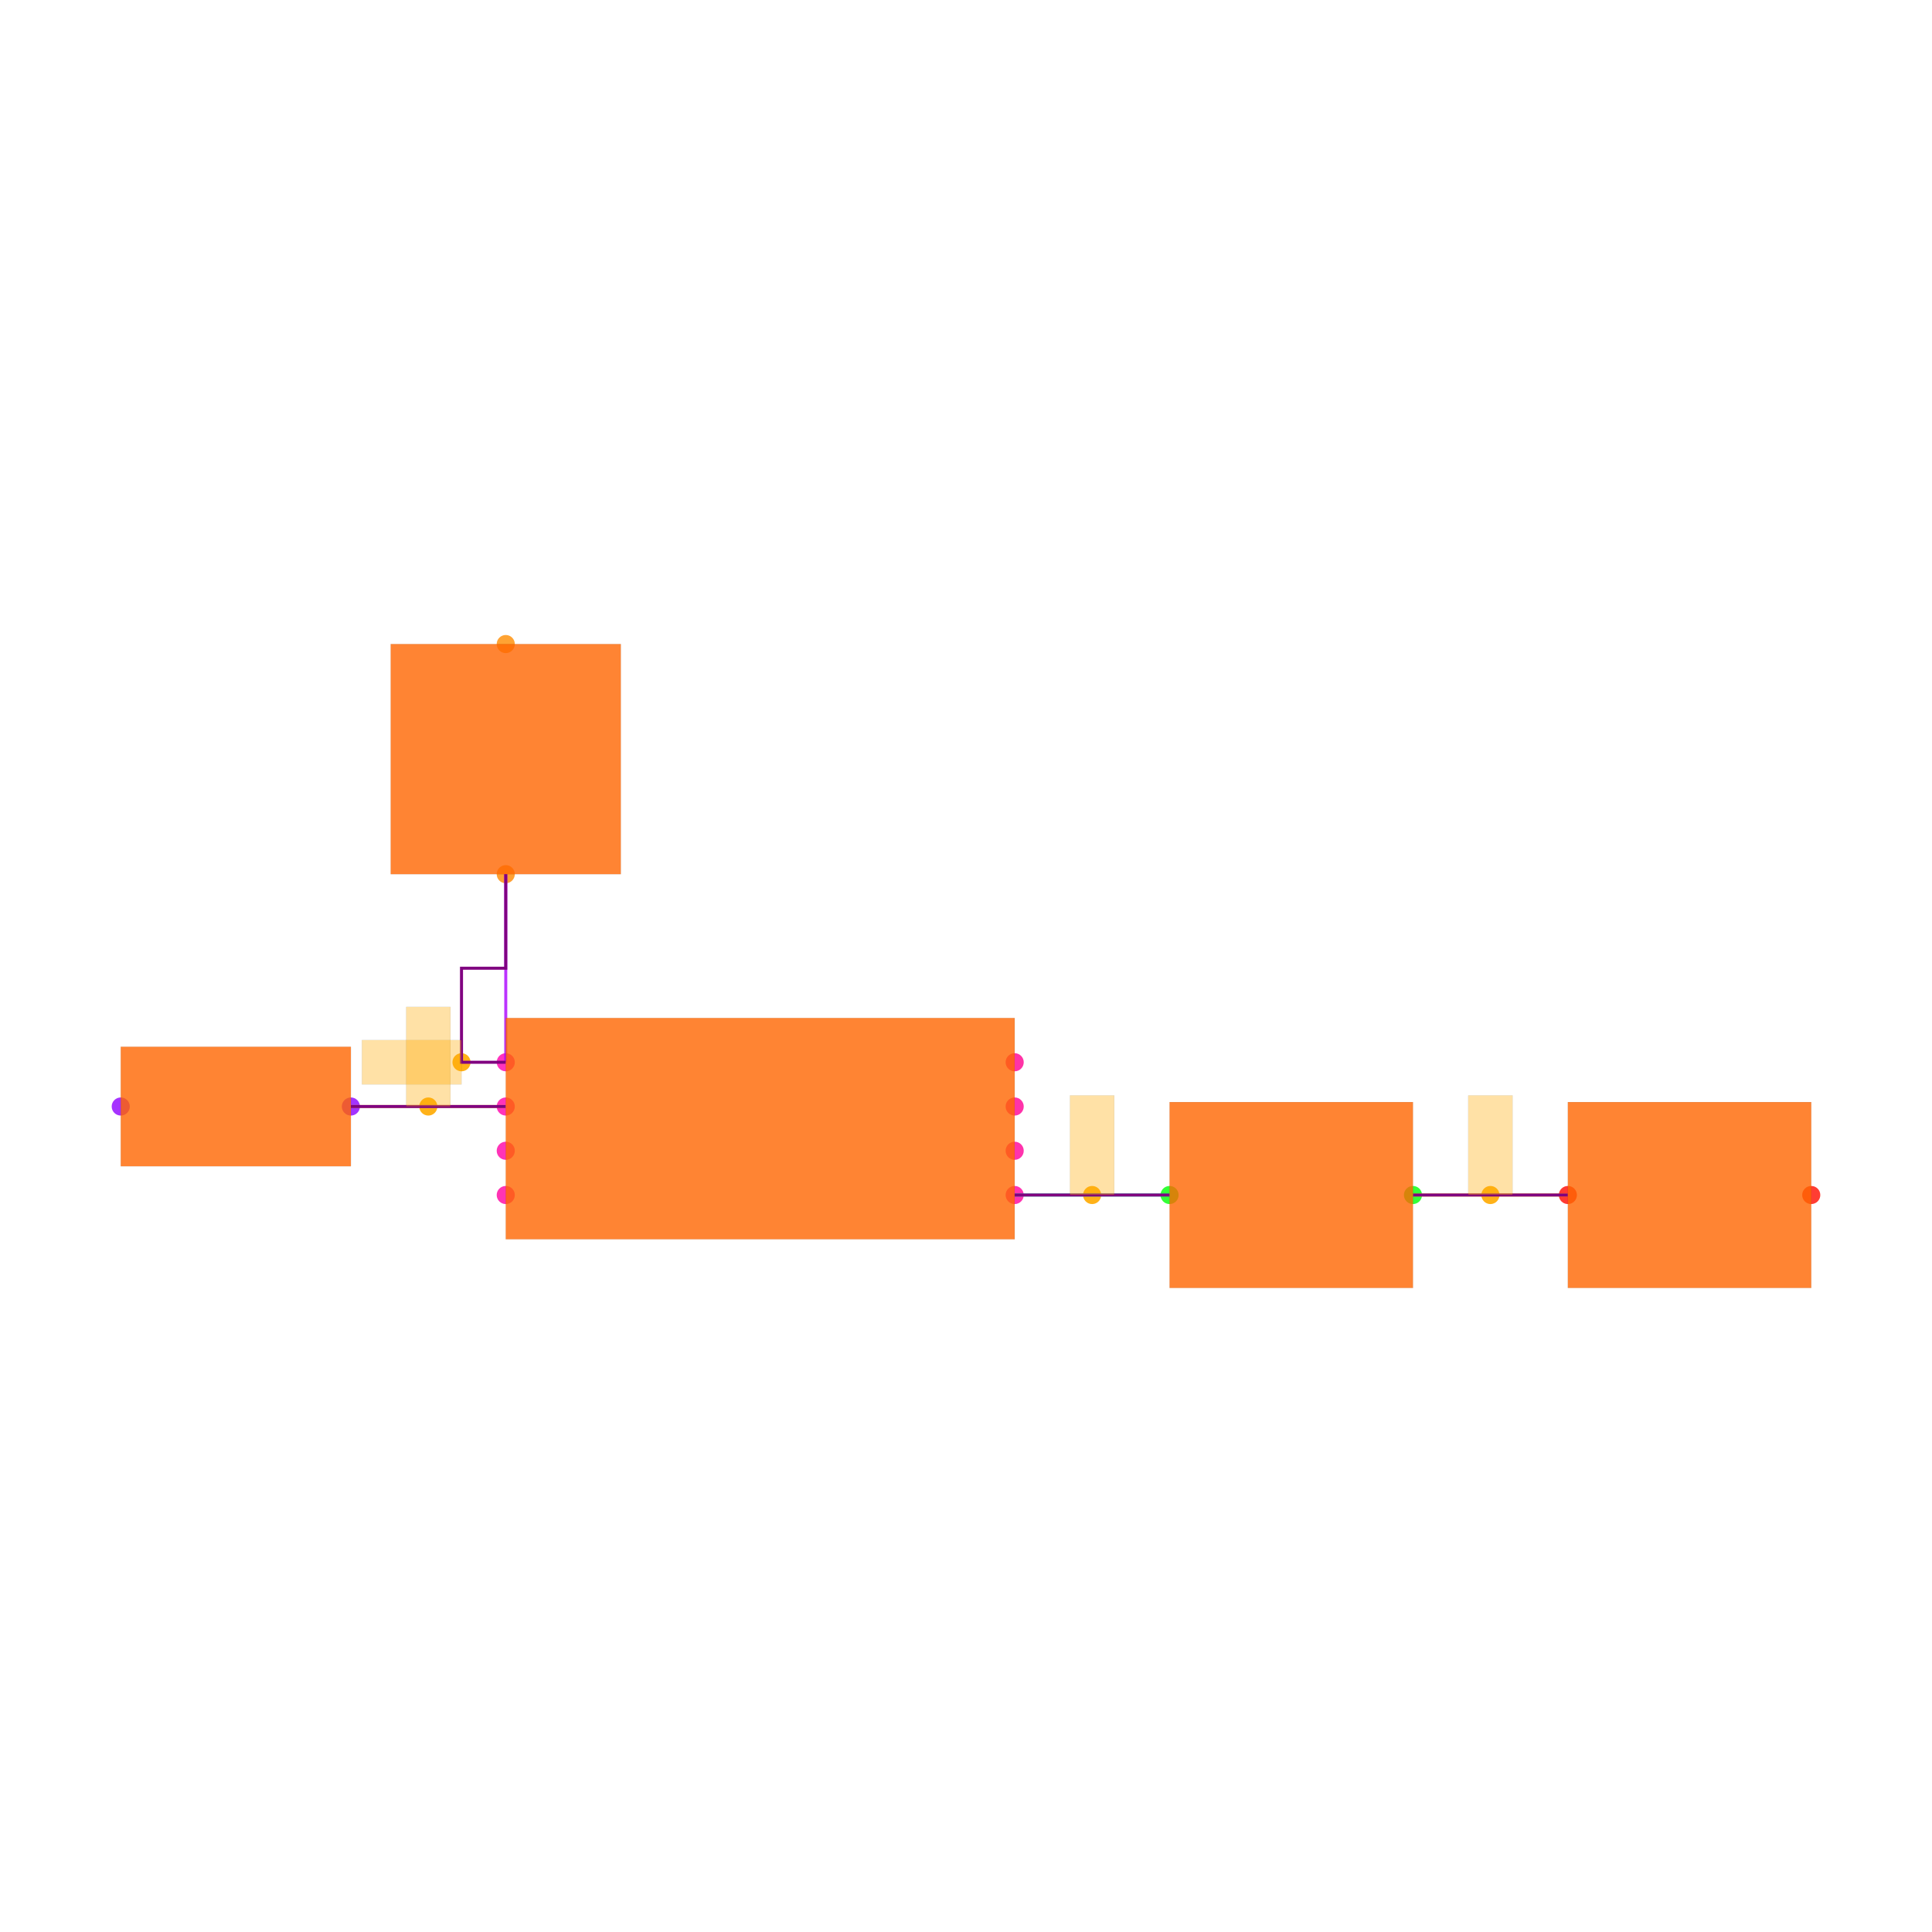
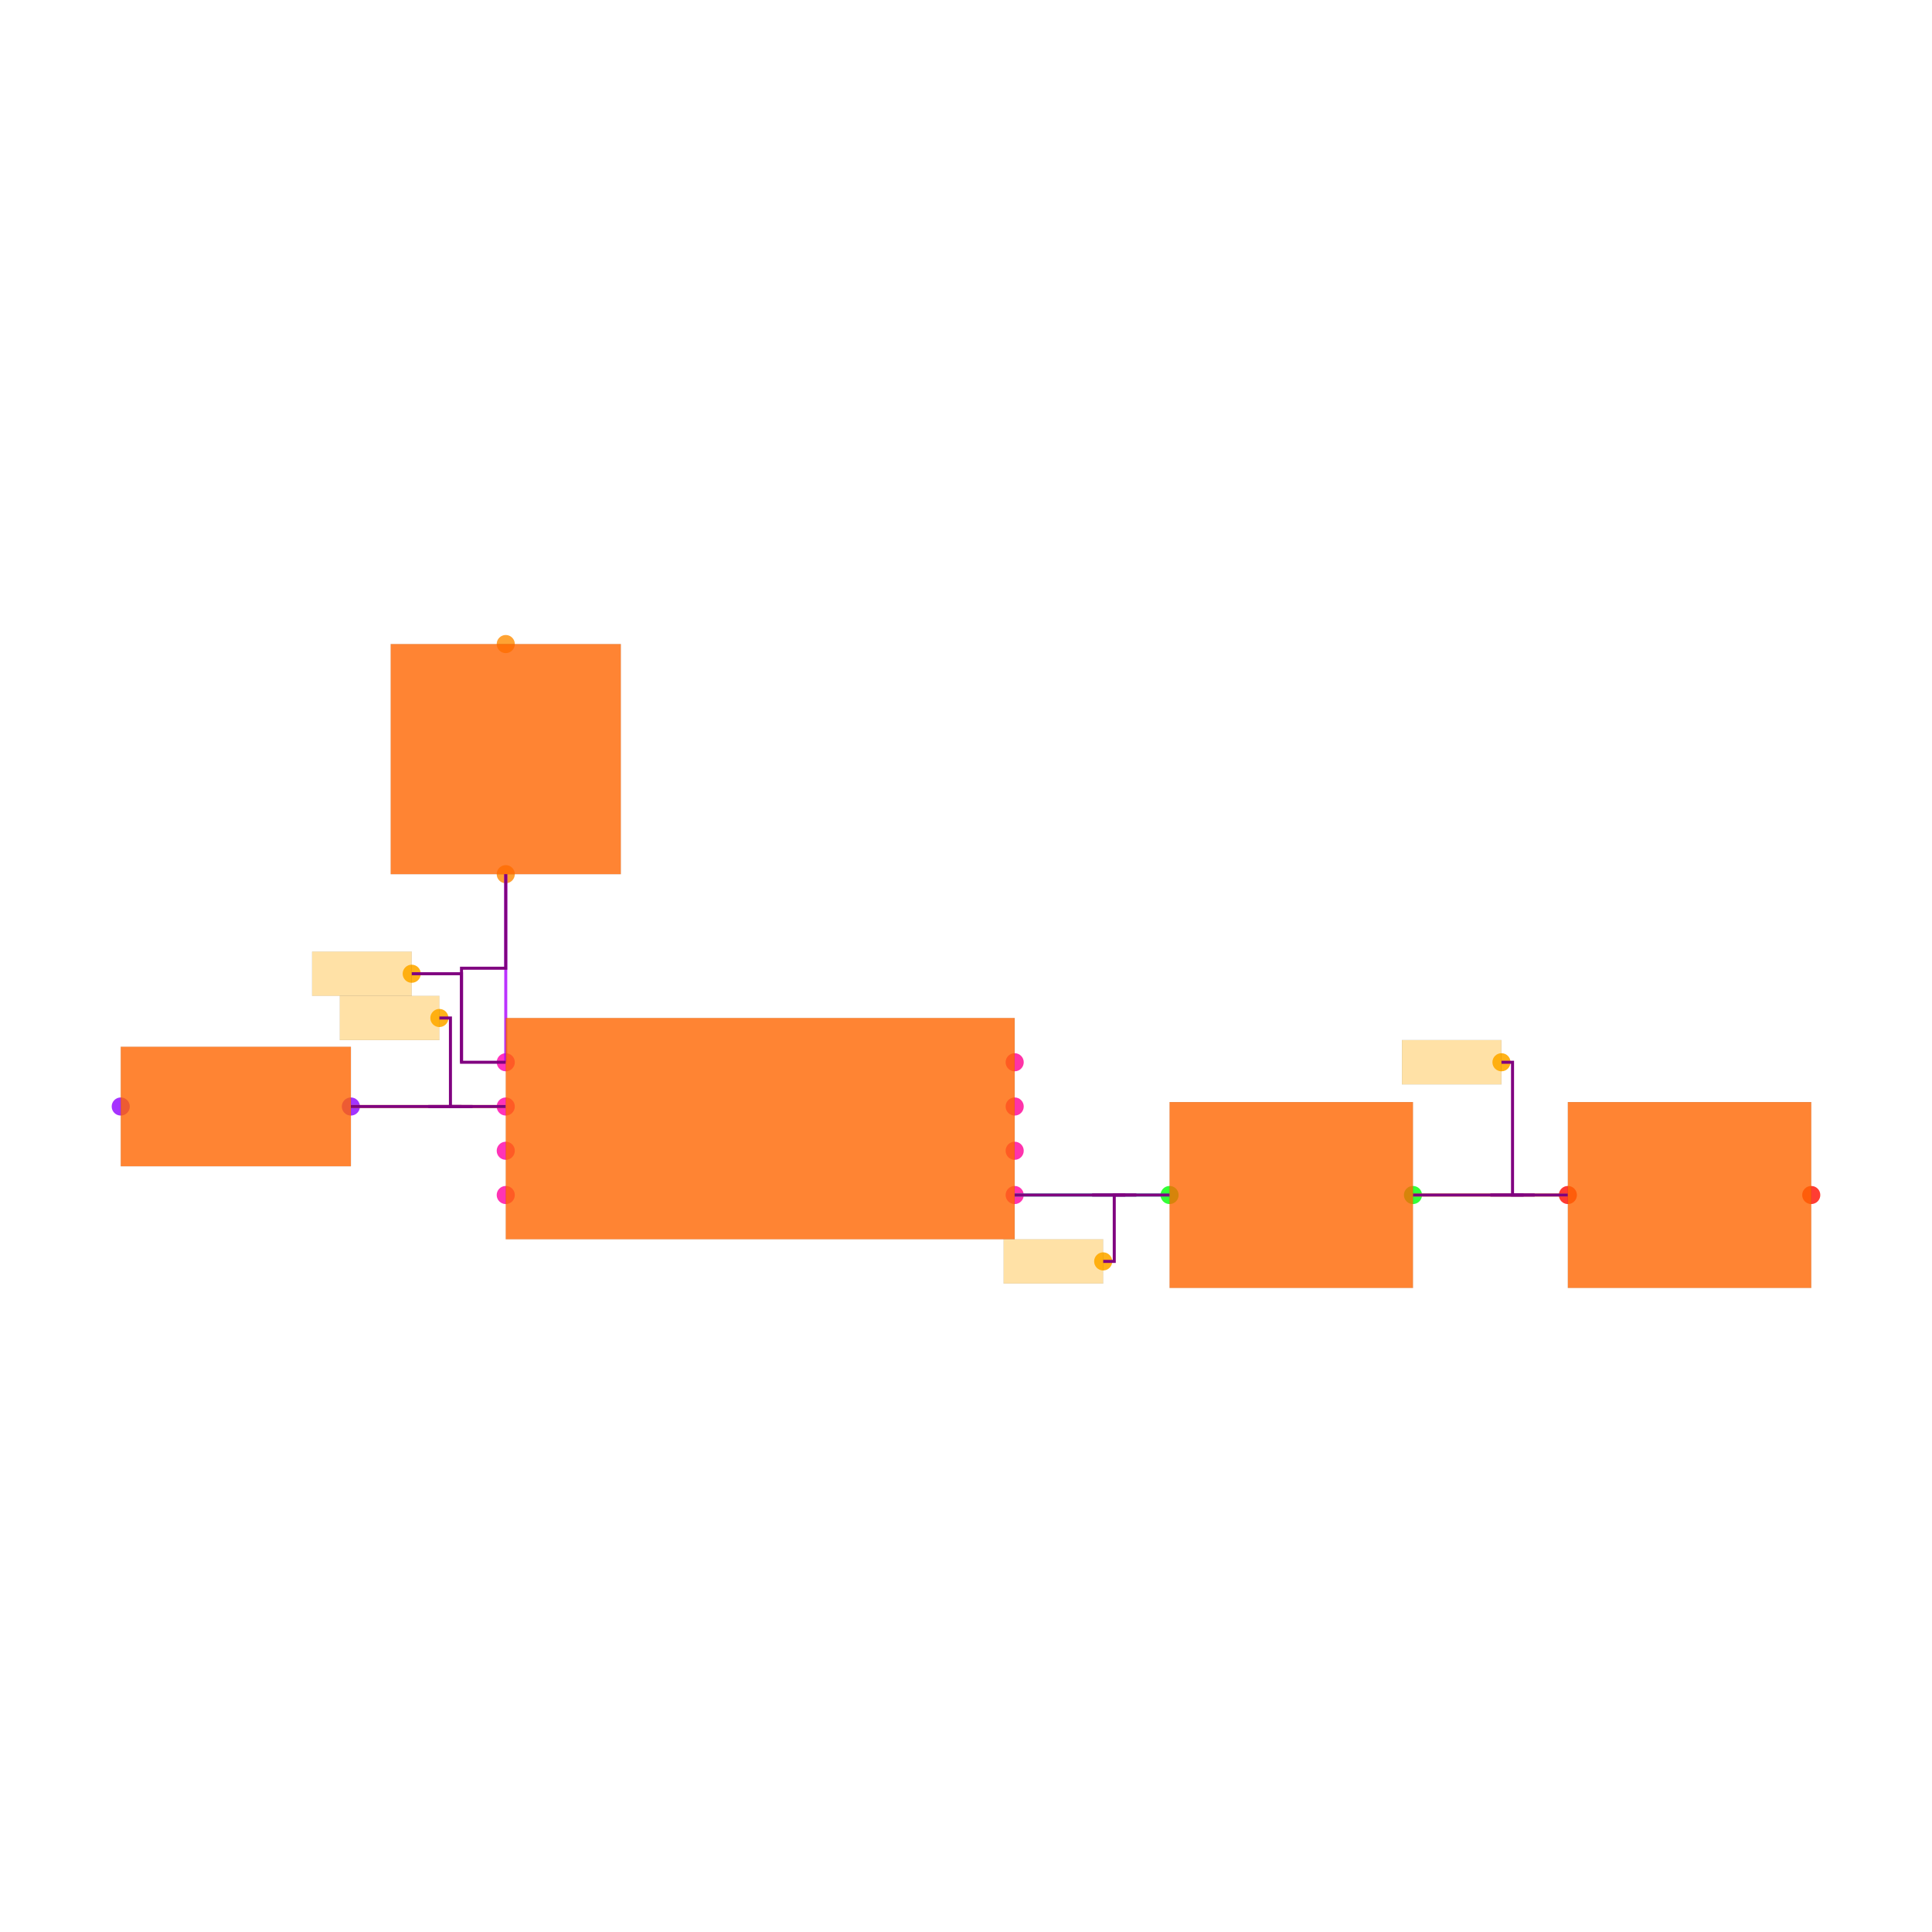
<svg xmlns="http://www.w3.org/2000/svg" width="640" height="640" viewBox="0 0 640 640">
  <rect width="100%" height="100%" fill="white" />
  <g>
    <circle data-type="point" data-label="U1.1 x-" data-x="-1.15" data-y="0.30000000000000004" cx="167.539" cy="351.885" r="3" fill="hsl(319, 100%, 50%, 0.8)" />
  </g>
  <g>
    <circle data-type="point" data-label="U1.2 x-" data-x="-1.15" data-y="0.10000000000000003" cx="167.539" cy="366.545" r="3" fill="hsl(320, 100%, 50%, 0.8)" />
  </g>
  <g>
    <circle data-type="point" data-label="U1.3 x-" data-x="-1.15" data-y="-0.09999999999999998" cx="167.539" cy="381.204" r="3" fill="hsl(321, 100%, 50%, 0.8)" />
  </g>
  <g>
    <circle data-type="point" data-label="U1.4 x-" data-x="-1.15" data-y="-0.30000000000000004" cx="167.539" cy="395.864" r="3" fill="hsl(322, 100%, 50%, 0.8)" />
  </g>
  <g>
    <circle data-type="point" data-label="U1.5 x+" data-x="1.15" data-y="-0.30000000000000004" cx="336.126" cy="395.864" r="3" fill="hsl(323, 100%, 50%, 0.8)" />
  </g>
  <g>
    <circle data-type="point" data-label="U1.6 x+" data-x="1.15" data-y="-0.10000000000000003" cx="336.126" cy="381.204" r="3" fill="hsl(324, 100%, 50%, 0.8)" />
  </g>
  <g>
    <circle data-type="point" data-label="U1.7 x+" data-x="1.15" data-y="0.09999999999999998" cx="336.126" cy="366.545" r="3" fill="hsl(325, 100%, 50%, 0.8)" />
  </g>
  <g>
    <circle data-type="point" data-label="U1.8 x+" data-x="1.15" data-y="0.30000000000000004" cx="336.126" cy="351.885" r="3" fill="hsl(326, 100%, 50%, 0.8)" />
  </g>
  <g>
    <circle data-type="point" data-label="D1.1 y-" data-x="-1.1500000000000004" data-y="1.15" cx="167.539" cy="289.581" r="3" fill="hsl(32, 100%, 50%, 0.8)" />
  </g>
  <g>
    <circle data-type="point" data-label="D1.2 y+" data-x="-1.1500000000000004" data-y="2.1900000000000004" cx="167.539" cy="213.351" r="3" fill="hsl(33, 100%, 50%, 0.8)" />
  </g>
  <g>
    <circle data-type="point" data-label="D2.1 x+" data-x="-1.85" data-y="0.10000000000000002" cx="116.23" cy="366.545" r="3" fill="hsl(273, 100%, 50%, 0.8)" />
  </g>
  <g>
    <circle data-type="point" data-label="D2.2 x-" data-x="-2.89" data-y="0.10000000000000016" cx="40" cy="366.545" r="3" fill="hsl(274, 100%, 50%, 0.8)" />
  </g>
  <g>
    <circle data-type="point" data-label="C1.1 x-" data-x="1.8499999999999996" data-y="-0.3000000000000007" cx="387.435" cy="395.864" r="3" fill="hsl(121, 100%, 50%, 0.8)" />
  </g>
  <g>
    <circle data-type="point" data-label="C1.2 x+" data-x="2.95" data-y="-0.3000000000000007" cx="468.063" cy="395.864" r="3" fill="hsl(122, 100%, 50%, 0.8)" />
  </g>
  <g>
    <circle data-type="point" data-label="C2.1 x-" data-x="3.6500000000000004" data-y="-0.3000000000000007" cx="519.372" cy="395.864" r="3" fill="hsl(2, 100%, 50%, 0.8)" />
  </g>
  <g>
    <circle data-type="point" data-label="C2.2 x+" data-x="4.75" data-y="-0.3000000000000007" cx="600" cy="395.864" r="3" fill="hsl(3, 100%, 50%, 0.8)" />
  </g>
  <g>
-     <circle data-type="point" data-label="anchorPoint orientation: x-" data-x="-1.3499999999999999" data-y="0.30000000000000004" cx="152.88" cy="351.885" r="3" fill="hsl(40, 100%, 50%, 0.9)" />
+     <circle data-type="point" data-label="anchorPoint orientation: x-" data-x="-1.575" data-y="0.7000000000000001" cx="136.387" cy="322.565" r="3" fill="hsl(40, 100%, 50%, 0.9)" />
  </g>
  <g>
-     <circle data-type="point" data-label="anchorPoint orientation: y+" data-x="-1.5" data-y="0.10000000000000003" cx="141.885" cy="366.545" r="3" fill="hsl(40, 100%, 50%, 0.9)" />
+     <circle data-type="point" data-label="anchorPoint orientation: x-" data-x="-1.4500000000000002" data-y="0.5" cx="145.55" cy="337.225" r="3" fill="hsl(40, 100%, 50%, 0.9)" />
  </g>
  <g>
-     <circle data-type="point" data-label="anchorPoint orientation: y+" data-x="1.4999999999999998" data-y="-0.3000000000000004" cx="361.78" cy="395.864" r="3" fill="hsl(40, 100%, 50%, 0.9)" />
+     <circle data-type="point" data-label="anchorPoint orientation: x-" data-x="1.5499999999999996" data-y="-0.6000000000000004" cx="365.445" cy="417.853" r="3" fill="hsl(40, 100%, 50%, 0.9)" />
  </g>
  <g>
-     <circle data-type="point" data-label="anchorPoint orientation: y+" data-x="3.3000000000000003" data-y="-0.3000000000000007" cx="493.717" cy="395.864" r="3" fill="hsl(40, 100%, 50%, 0.9)" />
+     <circle data-type="point" data-label="anchorPoint orientation: x-" data-x="3.350000000000001" data-y="0.29999999999999927" cx="497.382" cy="351.885" r="3" fill="hsl(40, 100%, 50%, 0.9)" />
  </g>
  <g>
    <polyline data-points="1.15,-0.30000000000000004 1.8499999999999996,-0.3000000000000007" data-type="line" data-label="" points="336.126,395.864 387.435,395.864" fill="none" stroke="hsl(160, 100%, 50%, 0.8)" stroke-width="1" />
  </g>
  <g>
    <polyline data-points="2.95,-0.3000000000000007 3.6500000000000004,-0.3000000000000007" data-type="line" data-label="" points="468.063,395.864 519.372,395.864" fill="none" stroke="hsl(48, 100%, 50%, 0.8)" stroke-width="1" />
  </g>
  <g>
    <polyline data-points="-1.15,0.30000000000000004 -1.1500000000000004,1.15" data-type="line" data-label="" points="167.539,351.885 167.539,289.581" fill="none" stroke="hsl(280, 100%, 50%, 0.8)" stroke-width="1" />
  </g>
  <g>
    <polyline data-points="-1.15,0.10000000000000003 -1.85,0.10000000000000002" data-type="line" data-label="" points="167.539,366.545 116.23,366.545" fill="none" stroke="hsl(48, 100%, 50%, 0.8)" stroke-width="1" />
  </g>
  <g>
    <polyline data-points="1.15,-0.30000000000000004 1.8499999999999996,-0.3000000000000007" data-type="line" data-label="" points="336.126,395.864 387.435,395.864" fill="none" stroke="purple" stroke-width="1" />
  </g>
  <g>
    <polyline data-points="2.95,-0.3000000000000007 3.6500000000000004,-0.3000000000000007" data-type="line" data-label="" points="468.063,395.864 519.372,395.864" fill="none" stroke="purple" stroke-width="1" />
  </g>
  <g>
    <polyline data-points="-1.15,0.30000000000000004 -1.3499999999999999,0.30000000000000004 -1.3499999999999999,0.7250000000000001 -1.1500000000000004,0.7250000000000001 -1.1500000000000004,1.15" data-type="line" data-label="" points="167.539,351.885 152.88,351.885 152.88,320.733 167.539,320.733 167.539,289.581" fill="none" stroke="purple" stroke-width="1" />
  </g>
  <g>
    <polyline data-points="-1.15,0.10000000000000003 -1.85,0.10000000000000002" data-type="line" data-label="" points="167.539,366.545 116.23,366.545" fill="none" stroke="purple" stroke-width="1" />
  </g>
  <g>
+     <polyline data-points="-1.5,0.10000000000000003 -1.3,0.10000000000000003 -1.35,0.10000000000000003" data-type="line" data-label="" points="141.885,366.545 156.545,366.545 152.88,366.545" fill="none" stroke="purple" stroke-width="1" />
+   </g>
+   <g>
+     <polyline data-points="1.4999999999999998,-0.3000000000000004 1.6999999999999997,-0.3000000000000004 1.6499999999999997,-0.3000000000000004" data-type="line" data-label="" points="361.78,395.864 376.44,395.864 372.775,395.864" fill="none" stroke="purple" stroke-width="1" />
+   </g>
+   <g>
+     <polyline data-points="3.3000000000000003,-0.3000000000000007 3.5000000000000004,-0.3000000000000007 3.4500000000000006,-0.3000000000000007" data-type="line" data-label="" points="493.717,395.864 508.377,395.864 504.712,395.864" fill="none" stroke="purple" stroke-width="1" />
+   </g>
+   <g>
+     <polyline data-points="-1.35,0.10000000000000003 -1.4000000000000001,0.10000000000000003 -1.4000000000000001,0.5 -1.4500000000000002,0.5" data-type="line" data-label="" points="152.88,366.545 149.215,366.545 149.215,337.225 145.55,337.225" fill="none" stroke="purple" stroke-width="1" />
+   </g>
+   <g>
+     <polyline data-points="1.6499999999999997,-0.3000000000000004 1.5999999999999996,-0.3000000000000004 1.5999999999999996,-0.6000000000000004 1.5499999999999996,-0.6000000000000004" data-type="line" data-label="" points="372.775,395.864 369.11,395.864 369.11,417.853 365.445,417.853" fill="none" stroke="purple" stroke-width="1" />
+   </g>
+   <g>
+     <polyline data-points="3.4500000000000006,-0.3000000000000007 3.400000000000001,-0.3000000000000007 3.400000000000001,0.29999999999999927 3.350000000000001,0.29999999999999927" data-type="line" data-label="" points="504.712,395.864 501.047,395.864 501.047,351.885 497.382,351.885" fill="none" stroke="purple" stroke-width="1" />
+   </g>
+   <g>
+     <polyline data-points="-1.3499999999999999,0.30000000000000004 -1.3499999999999999,0.7000000000000001 -1.575,0.7000000000000001" data-type="line" data-label="" points="152.88,351.885 152.88,322.565 136.387,322.565" fill="none" stroke="purple" stroke-width="1" />
+   </g>
+   <g>
    <rect data-type="rect" data-label="schematic_component_0" data-x="0" data-y="0" x="167.539" y="337.225" width="168.586" height="73.298" fill="hsl(24, 100%, 50%, 0.8)" stroke="black" stroke-width="0.014" />
  </g>
  <g>
    <rect data-type="rect" data-label="schematic_component_1" data-x="-1.1500000000000004" data-y="1.6700000000000002" x="129.424" y="213.351" width="76.23" height="76.23" fill="hsl(24, 100%, 50%, 0.8)" stroke="black" stroke-width="0.014" />
  </g>
  <g>
    <rect data-type="rect" data-label="schematic_component_2" data-x="-2.37" data-y="0.10000000000000009" x="40" y="346.754" width="76.23" height="39.581" fill="hsl(24, 100%, 50%, 0.8)" stroke="black" stroke-width="0.014" />
  </g>
  <g>
    <rect data-type="rect" data-label="schematic_component_3" data-x="2.4" data-y="-0.3000000000000007" x="387.435" y="365.079" width="80.628" height="61.571" fill="hsl(24, 100%, 50%, 0.8)" stroke="black" stroke-width="0.014" />
  </g>
  <g>
    <rect data-type="rect" data-label="schematic_component_4" data-x="4.2" data-y="-0.3000000000000007" x="519.372" y="365.079" width="80.628" height="61.571" fill="hsl(24, 100%, 50%, 0.8)" stroke="black" stroke-width="0.014" />
  </g>
  <g>
-     <rect data-type="rect" data-label="netId: .U1 .OUT1 to .D1 .pin1 globalConnNetId: connectivity_net2" data-x="-1.575" data-y="0.30000000000000004" x="119.895" y="344.555" width="32.984" height="14.66" fill="hsl(40, 100%, 50%, 0.35)" stroke="black" stroke-width="0.014" />
+     <rect data-type="rect" data-label="netId: .U1 .OUT1 to .D1 .pin1 globalConnNetId: connectivity_net2" data-x="-1.8" data-y="0.7000000000000001" x="103.403" y="315.236" width="32.984" height="14.66" fill="hsl(40, 100%, 50%, 0.35)" stroke="black" stroke-width="0.014" />
  </g>
  <g>
-     <rect data-type="rect" data-label="netId: .U1 .OUT2 to .D2 .pin1 globalConnNetId: connectivity_net3" data-x="-1.5" data-y="0.32500000000000007" x="134.555" y="333.56" width="14.66" height="32.984" fill="hsl(40, 100%, 50%, 0.35)" stroke="black" stroke-width="0.014" />
+     <rect data-type="rect" data-label="netId: .U1 .OUT2 to .D2 .pin1 globalConnNetId: connectivity_net3" data-x="-1.6750000000000003" data-y="0.5" x="112.565" y="329.895" width="32.984" height="14.66" fill="hsl(40, 100%, 50%, 0.35)" stroke="black" stroke-width="0.014" />
  </g>
  <g>
-     <rect data-type="rect" data-label="netId: .U1 .VCC to .C1 .pin1 globalConnNetId: connectivity_net0" data-x="1.4999999999999998" data-y="-0.07500000000000037" x="354.45" y="362.88" width="14.66" height="32.984" fill="hsl(40, 100%, 50%, 0.35)" stroke="black" stroke-width="0.014" />
+     <rect data-type="rect" data-label="netId: .U1 .VCC to .C1 .pin1 globalConnNetId: connectivity_net0" data-x="1.3249999999999995" data-y="-0.6000000000000004" x="332.461" y="410.524" width="32.984" height="14.66" fill="hsl(40, 100%, 50%, 0.35)" stroke="black" stroke-width="0.014" />
  </g>
  <g>
-     <rect data-type="rect" data-label="netId: .C1 .pin2 to .C2 .pin1 globalConnNetId: connectivity_net1" data-x="3.3000000000000003" data-y="-0.0750000000000007" x="486.387" y="362.88" width="14.66" height="32.984" fill="hsl(40, 100%, 50%, 0.35)" stroke="black" stroke-width="0.014" />
+     <rect data-type="rect" data-label="netId: .C1 .pin2 to .C2 .pin1 globalConnNetId: connectivity_net1" data-x="3.125000000000001" data-y="0.29999999999999927" x="464.398" y="344.555" width="32.984" height="14.66" fill="hsl(40, 100%, 50%, 0.35)" stroke="black" stroke-width="0.014" />
  </g>
  <g id="crosshair" style="display: none">
    <line id="crosshair-h" y1="0" y2="640" stroke="#666" stroke-width="0.5" />
    <line id="crosshair-v" x1="0" x2="640" stroke="#666" stroke-width="0.5" />
    <text id="coordinates" font-family="monospace" font-size="12" fill="#666" />
  </g>
</svg>
